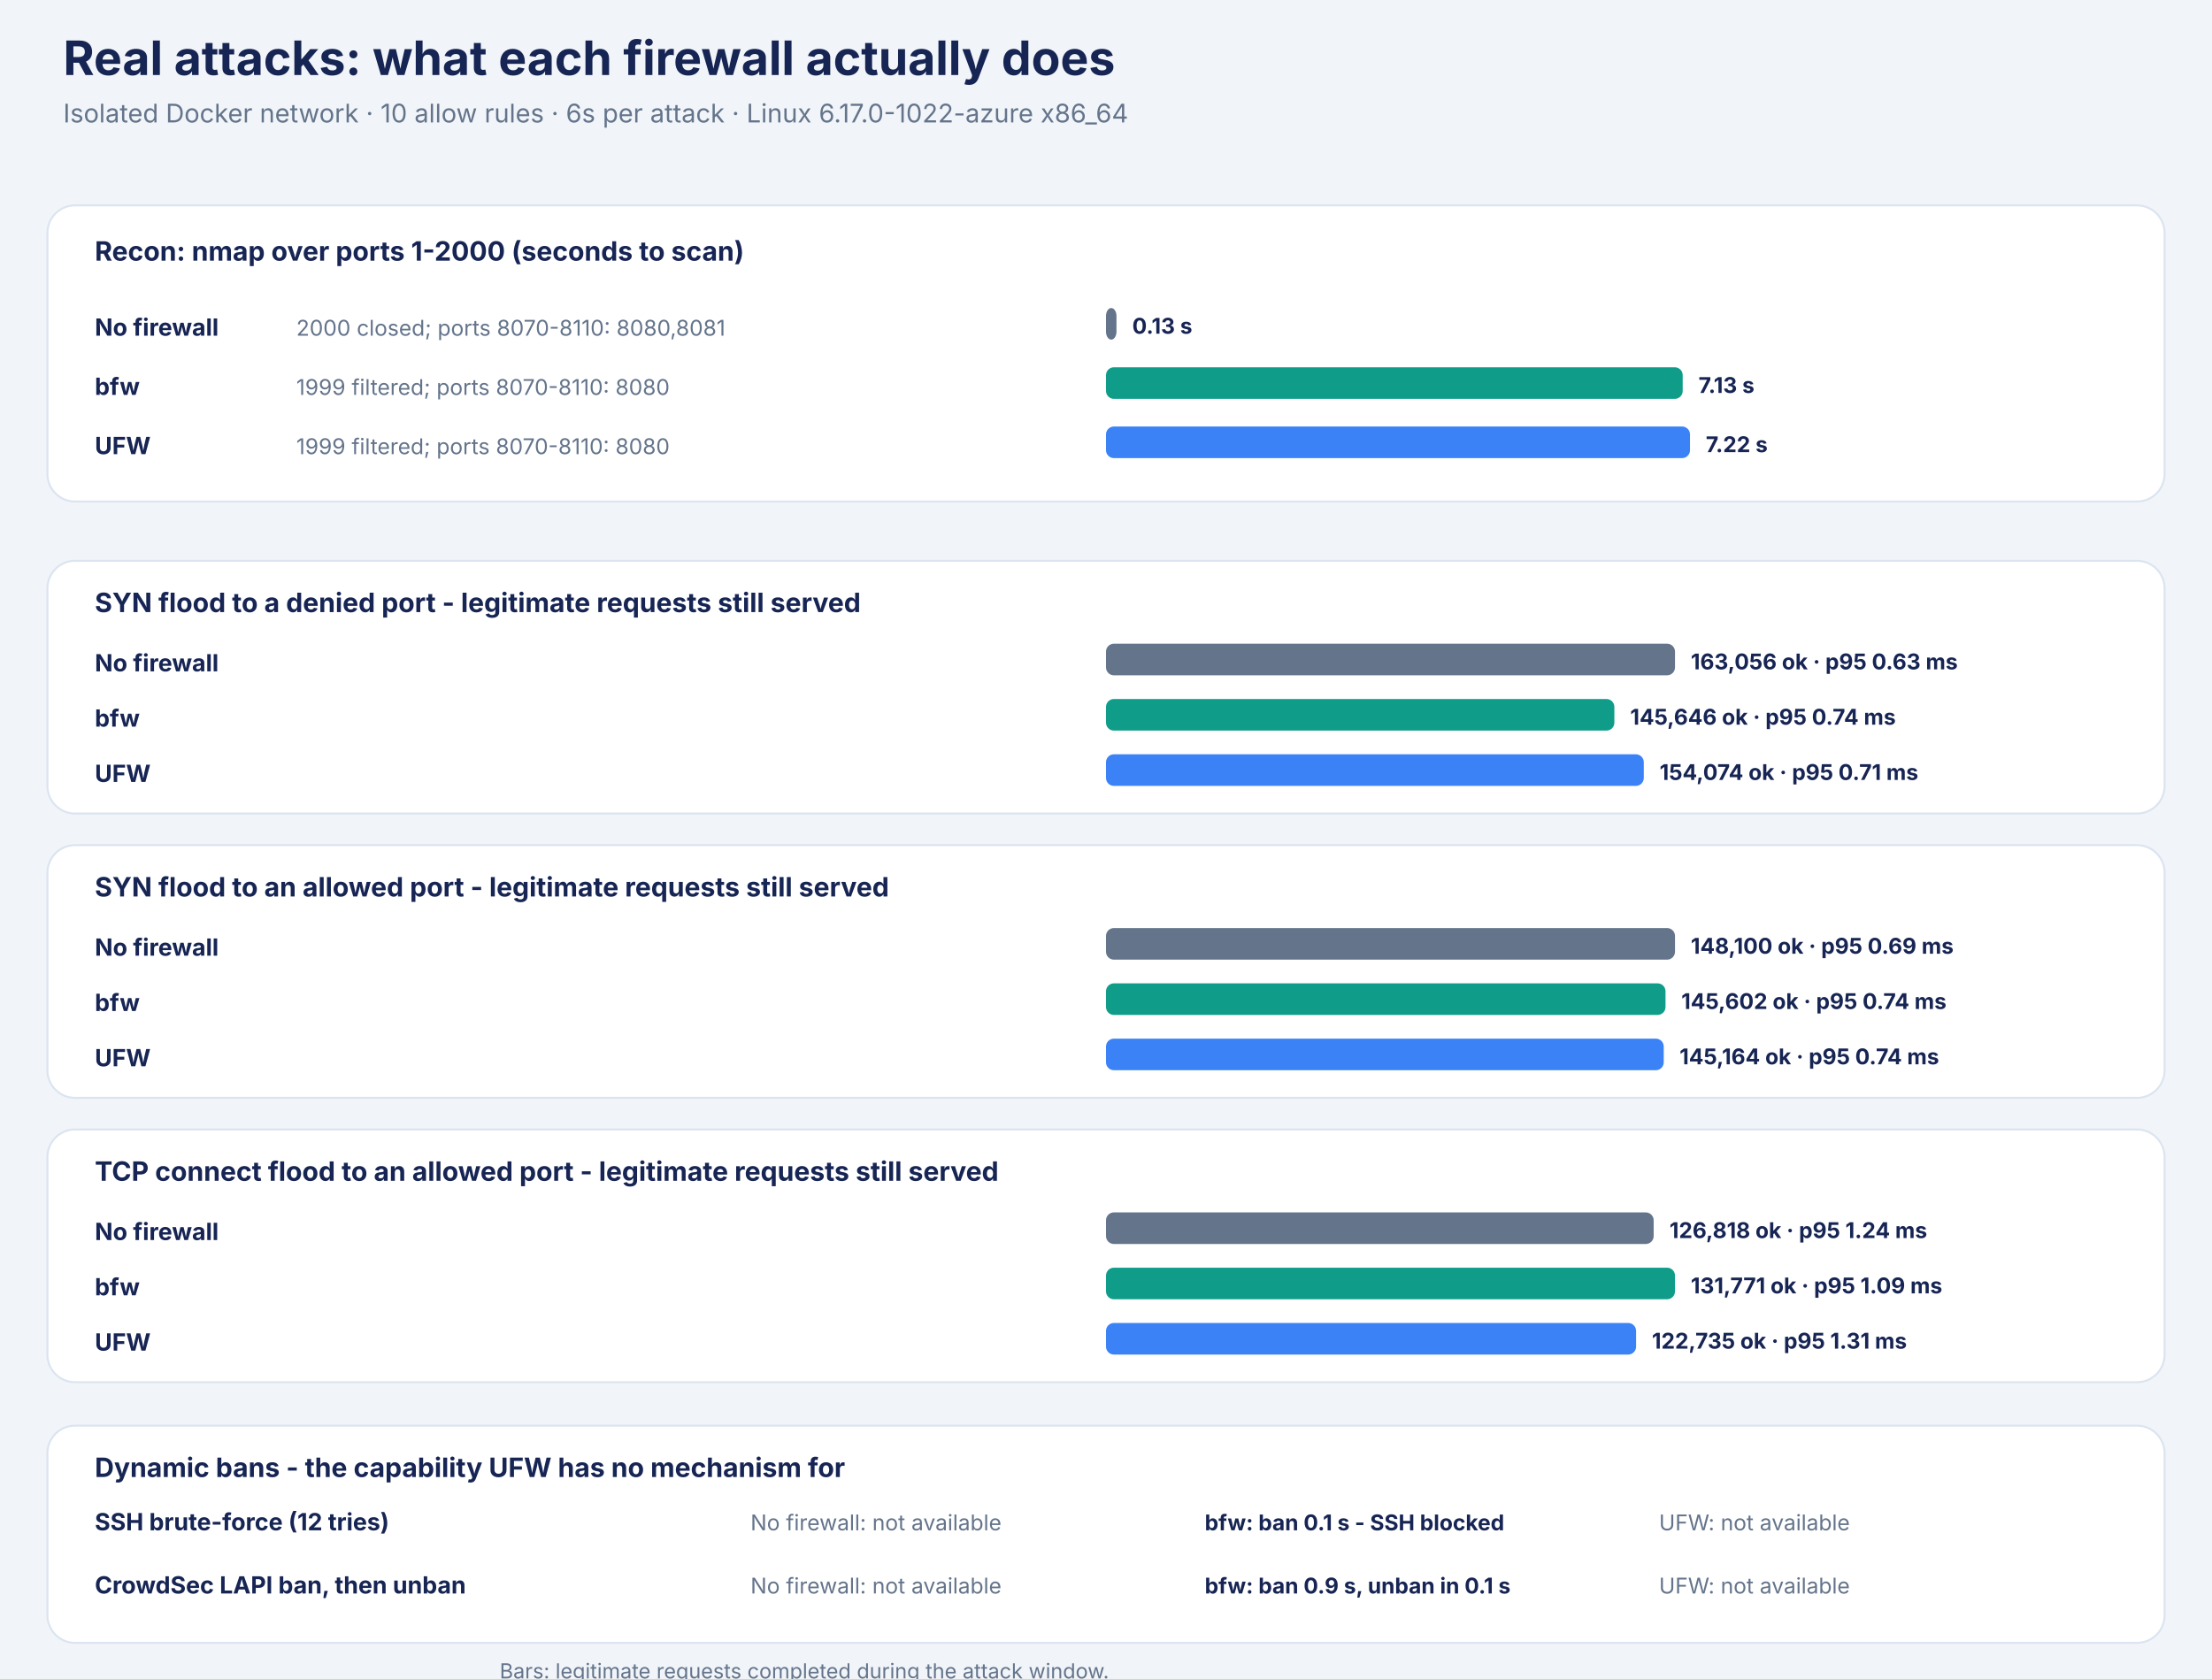
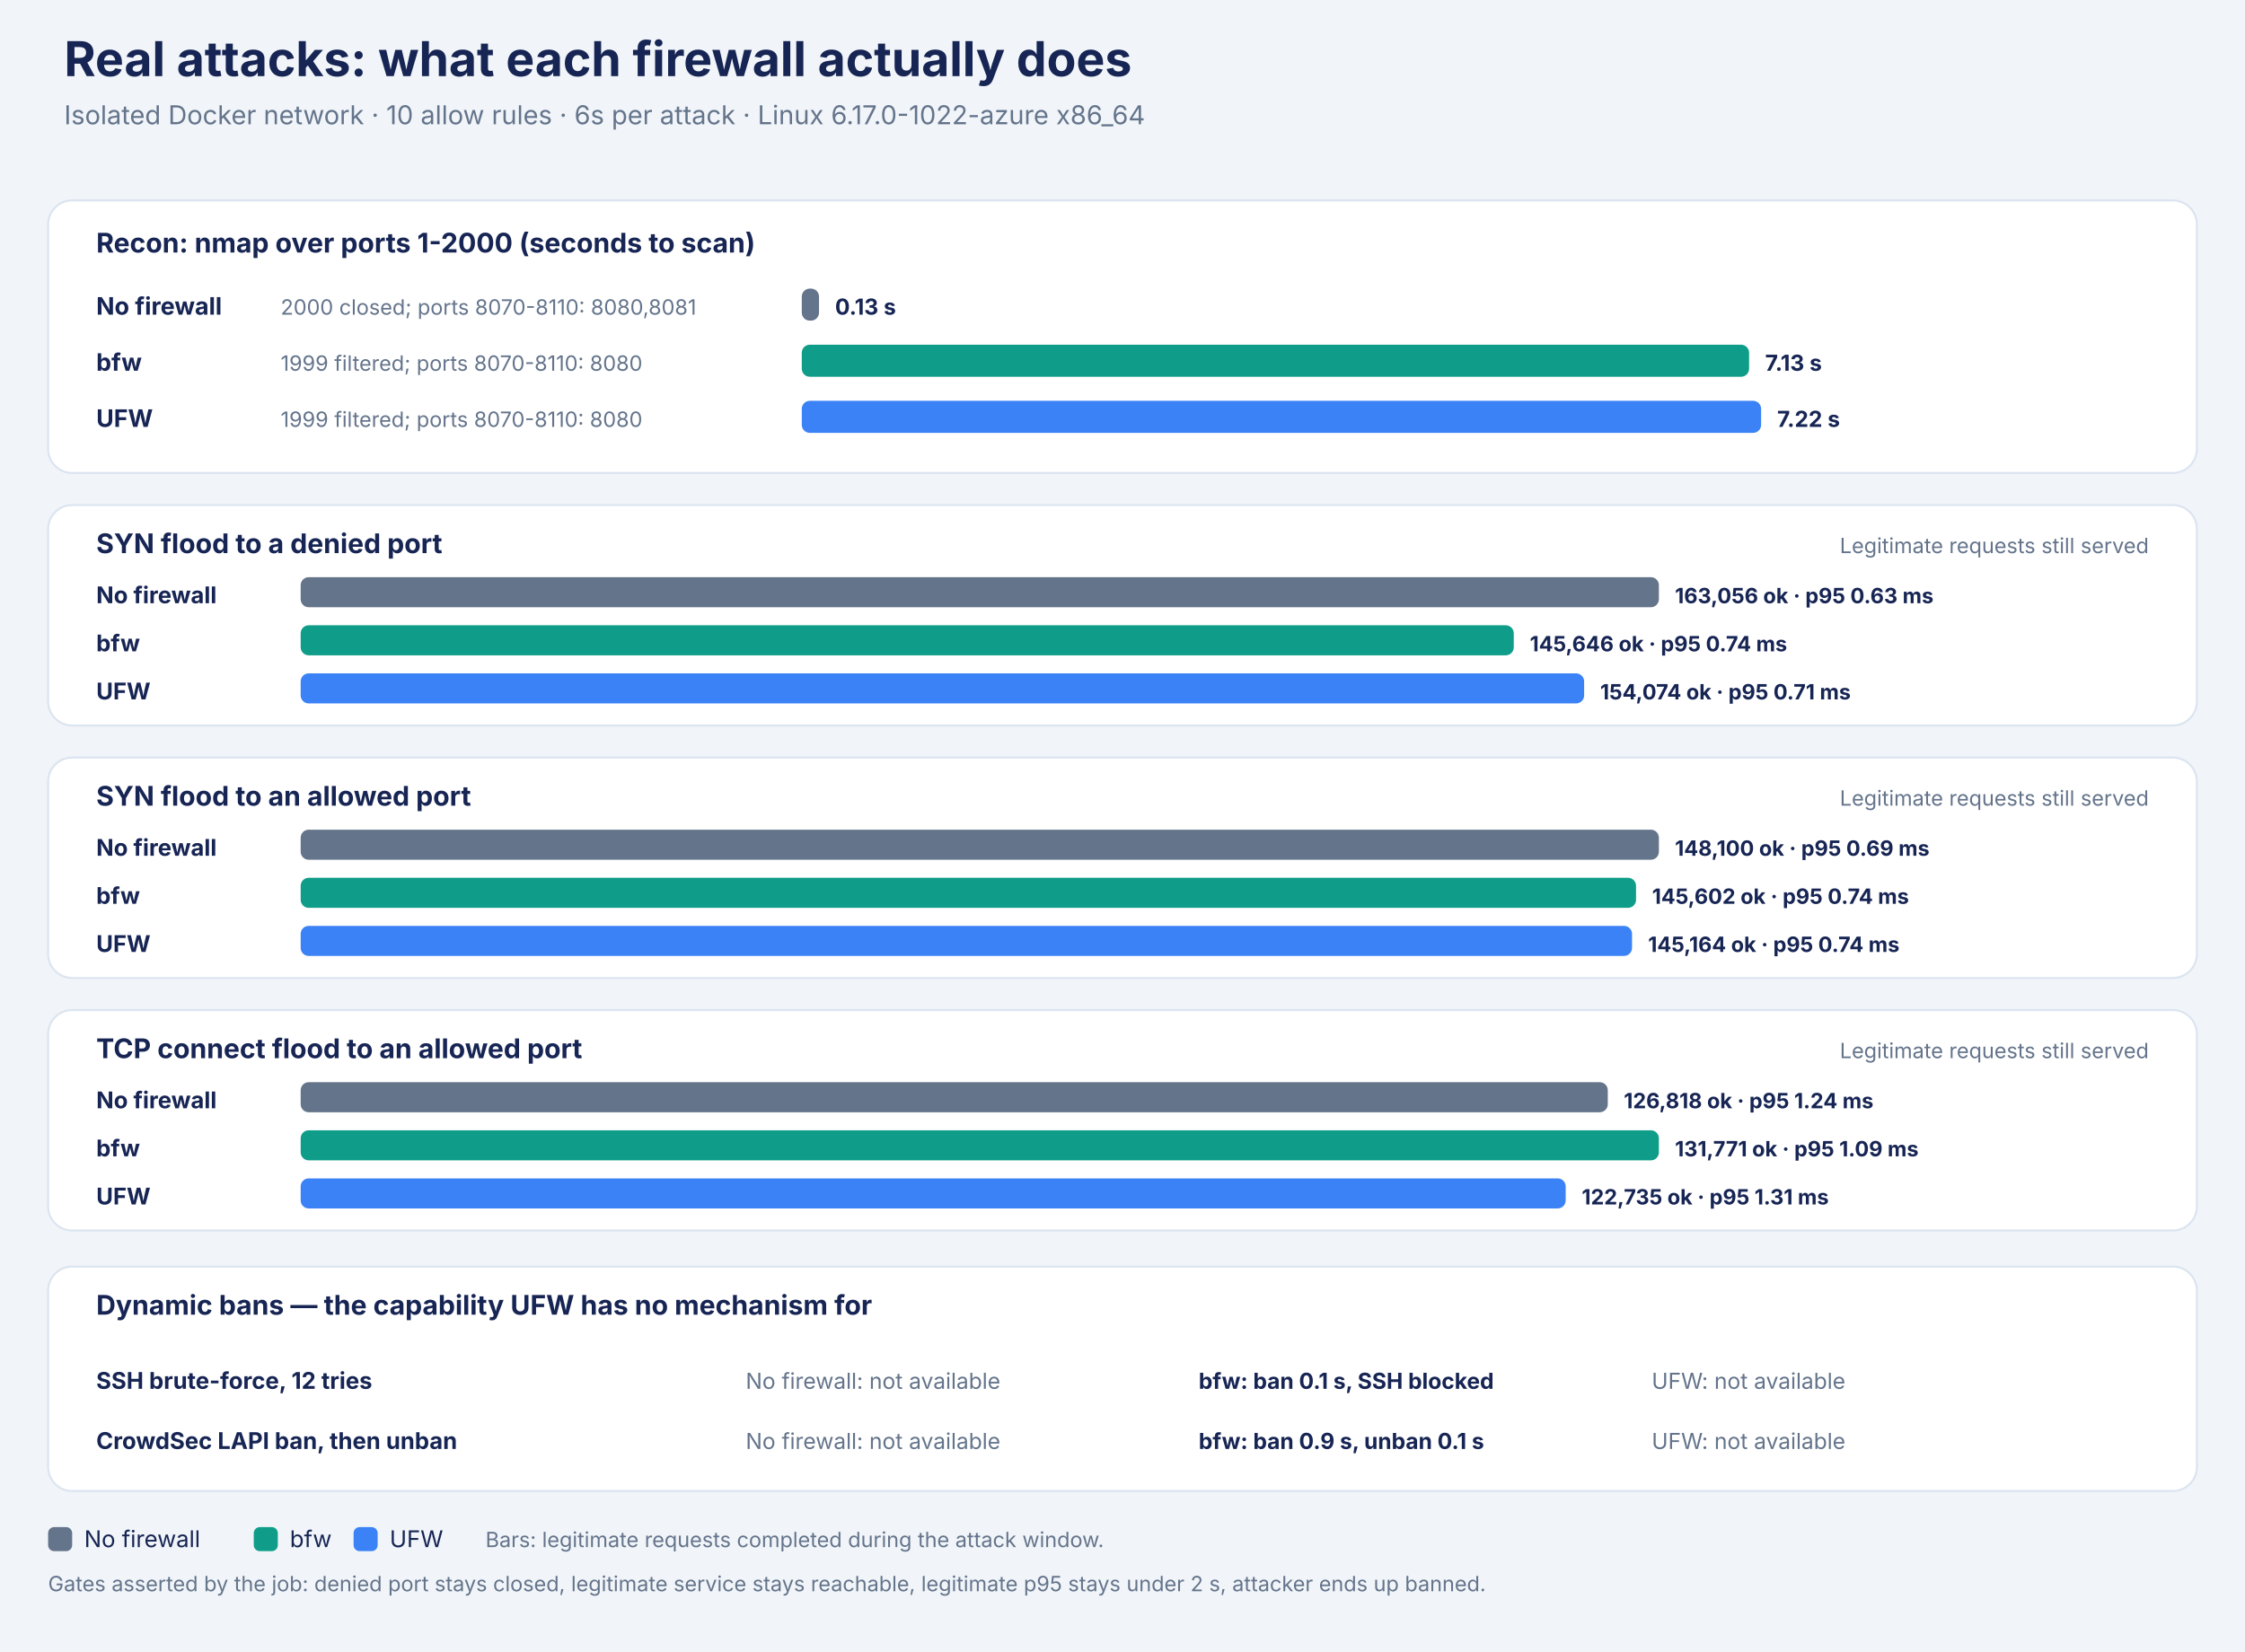
- <svg xmlns="http://www.w3.org/2000/svg" width="1120" height="850" viewBox="0 0 1120 850" role="img" aria-labelledby="title desc">
+ <svg xmlns="http://www.w3.org/2000/svg" width="1120" height="824" viewBox="0 0 1120 824" role="img" aria-labelledby="title desc">
  <style>
    text { font-family: Inter, ui-sans-serif, system-ui, -apple-system, "Segoe UI", sans-serif; fill: #172554; }
    .muted { fill: #64748b; }
    .panel { fill: #ffffff; stroke: #dbe4f0; stroke-width: 1; }
    .grid { stroke: #e2e8f0; stroke-width: 1; }
    .axis { stroke: #94a3b8; stroke-width: 1.2; }
    .base { fill: #64748b; }
    .bfw { fill: #0f9d8a; }
    .ufw { fill: #3b82f6; }
  </style>
-   <rect width="1120" height="850" fill="#f1f5f9" />
+   <rect width="1120" height="824" fill="#f1f5f9" />
  <text x="32" y="38" font-size="24" font-weight="700">Real attacks: what each firewall actually does</text>
  <text x="32" y="62" font-size="13" class="muted">Isolated Docker network · 10 allow rules · 6s per attack · Linux 6.17.0-1022-azure x86_64</text>
-   <rect class="panel" x="24" y="104" width="1072" height="150" rx="14" />
-   <text x="48" y="132" font-size="13.5" font-weight="650">Recon: nmap over ports 1-2000 (seconds to scan)</text>
-   <text x="48" y="170" font-size="12" font-weight="650">No firewall</text>
-   <text x="150" y="170" font-size="11" class="muted">2000 closed; ports 8070-8110: 8080,8081</text>
-   <rect x="560" y="156" width="5.3" height="16" rx="4" fill="#64748b" />
-   <text x="573.3" y="169" font-size="11" font-weight="650" fill="#64748b">0.13 s</text>
-   <text x="48" y="200" font-size="12" font-weight="650">bfw</text>
-   <text x="150" y="200" font-size="11" class="muted">1999 filtered; ports 8070-8110: 8080</text>
-   <rect x="560" y="186" width="292.0" height="16" rx="4" fill="#0f9d8a" />
-   <text x="860.0" y="199" font-size="11" font-weight="650" fill="#0f9d8a">7.13 s</text>
-   <text x="48" y="230" font-size="12" font-weight="650">UFW</text>
-   <text x="150" y="230" font-size="11" class="muted">1999 filtered; ports 8070-8110: 8080</text>
-   <rect x="560" y="216" width="295.7" height="16" rx="4" fill="#3b82f6" />
-   <text x="863.7" y="229" font-size="11" font-weight="650" fill="#3b82f6">7.22 s</text>
-   <rect class="panel" x="24" y="284" width="1072" height="128" rx="14" />
-   <text x="48" y="310" font-size="13.5" font-weight="650">SYN flood to a denied port - legitimate requests still served</text>
-   <text x="48" y="340" font-size="12" font-weight="650">No firewall</text>
-   <rect x="560" y="326" width="288.1" height="16" rx="4" fill="#64748b" />
-   <text x="856.1" y="339" font-size="11" font-weight="650" fill="#64748b">163,056 ok · p95 0.63 ms</text>
-   <text x="48" y="368" font-size="12" font-weight="650">bfw</text>
-   <rect x="560" y="354" width="257.4" height="16" rx="4" fill="#0f9d8a" />
-   <text x="825.4" y="367" font-size="11" font-weight="650" fill="#0f9d8a">145,646 ok · p95 0.74 ms</text>
-   <text x="48" y="396" font-size="12" font-weight="650">UFW</text>
-   <rect x="560" y="382" width="272.3" height="16" rx="4" fill="#3b82f6" />
-   <text x="840.3" y="395" font-size="11" font-weight="650" fill="#3b82f6">154,074 ok · p95 0.71 ms</text>
-   <rect class="panel" x="24" y="428" width="1072" height="128" rx="14" />
-   <text x="48" y="454" font-size="13.5" font-weight="650">SYN flood to an allowed port - legitimate requests still served</text>
-   <text x="48" y="484" font-size="12" font-weight="650">No firewall</text>
-   <rect x="560" y="470" width="288.1" height="16" rx="4" fill="#64748b" />
-   <text x="856.1" y="483" font-size="11" font-weight="650" fill="#64748b">148,100 ok · p95 0.69 ms</text>
-   <text x="48" y="512" font-size="12" font-weight="650">bfw</text>
-   <rect x="560" y="498" width="283.3" height="16" rx="4" fill="#0f9d8a" />
-   <text x="851.3" y="511" font-size="11" font-weight="650" fill="#0f9d8a">145,602 ok · p95 0.74 ms</text>
-   <text x="48" y="540" font-size="12" font-weight="650">UFW</text>
-   <rect x="560" y="526" width="282.4" height="16" rx="4" fill="#3b82f6" />
-   <text x="850.4" y="539" font-size="11" font-weight="650" fill="#3b82f6">145,164 ok · p95 0.74 ms</text>
-   <rect class="panel" x="24" y="572" width="1072" height="128" rx="14" />
-   <text x="48" y="598" font-size="13.5" font-weight="650">TCP connect flood to an allowed port - legitimate requests still served</text>
-   <text x="48" y="628" font-size="12" font-weight="650">No firewall</text>
-   <rect x="560" y="614" width="277.3" height="16" rx="4" fill="#64748b" />
-   <text x="845.3" y="627" font-size="11" font-weight="650" fill="#64748b">126,818 ok · p95 1.24 ms</text>
-   <text x="48" y="656" font-size="12" font-weight="650">bfw</text>
-   <rect x="560" y="642" width="288.1" height="16" rx="4" fill="#0f9d8a" />
-   <text x="856.1" y="655" font-size="11" font-weight="650" fill="#0f9d8a">131,771 ok · p95 1.09 ms</text>
-   <text x="48" y="684" font-size="12" font-weight="650">UFW</text>
-   <rect x="560" y="670" width="268.4" height="16" rx="4" fill="#3b82f6" />
-   <text x="836.4" y="683" font-size="11" font-weight="650" fill="#3b82f6">122,735 ok · p95 1.31 ms</text>
-   <rect class="panel" x="24" y="722" width="1072" height="110" rx="14" />
-   <text x="48" y="748" font-size="13.5" font-weight="650">Dynamic bans - the capability UFW has no mechanism for</text>
-   <text x="48" y="775" font-size="12" font-weight="650">SSH brute-force (12 tries)</text>
-   <text x="380" y="775" font-size="11" class="muted">No firewall: not available</text>
-   <text x="610" y="775" font-size="11" font-weight="650" fill="#0f9d8a">bfw: ban 0.1 s - SSH blocked</text>
-   <text x="840" y="775" font-size="11" class="muted">UFW: not available</text>
-   <text x="48" y="807" font-size="12" font-weight="650">CrowdSec LAPI ban, then unban</text>
-   <text x="380" y="807" font-size="11" class="muted">No firewall: not available</text>
-   <text x="610" y="807" font-size="11" font-weight="650" fill="#0f9d8a">bfw: ban 0.9 s, unban in 0.1 s</text>
-   <text x="840" y="807" font-size="11" class="muted">UFW: not available</text>
-   <text x="253" y="850" font-size="10.5" class="muted">Bars: legitimate requests completed during the attack window.</text>
-   <text x="24" y="872" font-size="10.5" class="muted">Gates asserted by the job: denied port stays closed, legitimate service stays reachable, legitimate p95 stays under 2 s, attacker ends up banned.</text>
+   <rect class="panel" x="24" y="100" width="1072" height="136" rx="12" />
+   <text x="48" y="126" font-size="13.5" font-weight="650">Recon: nmap over ports 1-2000 (seconds to scan)</text>
+   <text x="48" y="157" font-size="12" font-weight="650">No firewall</text>
+   <text x="140" y="157" font-size="10.5" class="muted">2000 closed; ports 8070-8110: 8080,8081</text>
+   <rect x="400" y="144" width="8.6" height="16" rx="4" fill="#64748b" />
+   <text x="416.6" y="157" font-size="11" font-weight="650" fill="#64748b">0.13 s</text>
+   <text x="48" y="185" font-size="12" font-weight="650">bfw</text>
+   <text x="140" y="185" font-size="10.5" class="muted">1999 filtered; ports 8070-8110: 8080</text>
+   <rect x="400" y="172" width="472.6" height="16" rx="4" fill="#0f9d8a" />
+   <text x="880.6" y="185" font-size="11" font-weight="650" fill="#0f9d8a">7.13 s</text>
+   <text x="48" y="213" font-size="12" font-weight="650">UFW</text>
+   <text x="140" y="213" font-size="10.5" class="muted">1999 filtered; ports 8070-8110: 8080</text>
+   <rect x="400" y="200" width="478.6" height="16" rx="4" fill="#3b82f6" />
+   <text x="886.6" y="213" font-size="11" font-weight="650" fill="#3b82f6">7.22 s</text>
+   <rect class="panel" x="24" y="252" width="1072" height="110" rx="12" />
+   <text x="48" y="276" font-size="13.5" font-weight="650">SYN flood to a denied port</text>
+   <text x="1072" y="276" text-anchor="end" font-size="10.5" class="muted">Legitimate requests still served</text>
+   <text x="48" y="301" font-size="11.5" font-weight="650">No firewall</text>
+   <rect x="150" y="288" width="677.6" height="15" rx="4" fill="#64748b" />
+   <text x="835.6" y="301" font-size="10.5" font-weight="650" fill="#64748b">163,056 ok · p95 0.63 ms</text>
+   <text x="48" y="325" font-size="11.5" font-weight="650">bfw</text>
+   <rect x="150" y="312" width="605.2" height="15" rx="4" fill="#0f9d8a" />
+   <text x="763.2" y="325" font-size="10.5" font-weight="650" fill="#0f9d8a">145,646 ok · p95 0.74 ms</text>
+   <text x="48" y="349" font-size="11.5" font-weight="650">UFW</text>
+   <rect x="150" y="336" width="640.3" height="15" rx="4" fill="#3b82f6" />
+   <text x="798.3" y="349" font-size="10.5" font-weight="650" fill="#3b82f6">154,074 ok · p95 0.71 ms</text>
+   <rect class="panel" x="24" y="378" width="1072" height="110" rx="12" />
+   <text x="48" y="402" font-size="13.5" font-weight="650">SYN flood to an allowed port</text>
+   <text x="1072" y="402" text-anchor="end" font-size="10.5" class="muted">Legitimate requests still served</text>
+   <text x="48" y="427" font-size="11.5" font-weight="650">No firewall</text>
+   <rect x="150" y="414" width="677.6" height="15" rx="4" fill="#64748b" />
+   <text x="835.6" y="427" font-size="10.5" font-weight="650" fill="#64748b">148,100 ok · p95 0.69 ms</text>
+   <text x="48" y="451" font-size="11.5" font-weight="650">bfw</text>
+   <rect x="150" y="438" width="666.2" height="15" rx="4" fill="#0f9d8a" />
+   <text x="824.2" y="451" font-size="10.5" font-weight="650" fill="#0f9d8a">145,602 ok · p95 0.74 ms</text>
+   <text x="48" y="475" font-size="11.5" font-weight="650">UFW</text>
+   <rect x="150" y="462" width="664.2" height="15" rx="4" fill="#3b82f6" />
+   <text x="822.2" y="475" font-size="10.5" font-weight="650" fill="#3b82f6">145,164 ok · p95 0.74 ms</text>
+   <rect class="panel" x="24" y="504" width="1072" height="110" rx="12" />
+   <text x="48" y="528" font-size="13.5" font-weight="650">TCP connect flood to an allowed port</text>
+   <text x="1072" y="528" text-anchor="end" font-size="10.5" class="muted">Legitimate requests still served</text>
+   <text x="48" y="553" font-size="11.5" font-weight="650">No firewall</text>
+   <rect x="150" y="540" width="652.1" height="15" rx="4" fill="#64748b" />
+   <text x="810.1" y="553" font-size="10.5" font-weight="650" fill="#64748b">126,818 ok · p95 1.24 ms</text>
+   <text x="48" y="577" font-size="11.5" font-weight="650">bfw</text>
+   <rect x="150" y="564" width="677.6" height="15" rx="4" fill="#0f9d8a" />
+   <text x="835.6" y="577" font-size="10.5" font-weight="650" fill="#0f9d8a">131,771 ok · p95 1.09 ms</text>
+   <text x="48" y="601" font-size="11.5" font-weight="650">UFW</text>
+   <rect x="150" y="588" width="631.1" height="15" rx="4" fill="#3b82f6" />
+   <text x="789.1" y="601" font-size="10.5" font-weight="650" fill="#3b82f6">122,735 ok · p95 1.31 ms</text>
+   <rect class="panel" x="24" y="632" width="1072" height="112" rx="12" />
+   <text x="48" y="656" font-size="13.5" font-weight="650">Dynamic bans — the capability UFW has no mechanism for</text>
+   <text x="48" y="693" font-size="11.5" font-weight="650">SSH brute-force, 12 tries</text>
+   <text x="372" y="693" font-size="11" class="muted">No firewall: not available</text>
+   <text x="598" y="693" font-size="11" font-weight="650" fill="#0f9d8a">bfw: ban 0.1 s, SSH blocked</text>
+   <text x="824" y="693" font-size="11" class="muted">UFW: not available</text>
+   <text x="48" y="723" font-size="11.5" font-weight="650">CrowdSec LAPI ban, then unban</text>
+   <text x="372" y="723" font-size="11" class="muted">No firewall: not available</text>
+   <text x="598" y="723" font-size="11" font-weight="650" fill="#0f9d8a">bfw: ban 0.9 s, unban 0.1 s</text>
+   <text x="824" y="723" font-size="11" class="muted">UFW: not available</text>
+   <rect x="24" y="762" width="12" height="12" rx="3" class="base" />
+   <text x="42" y="772" font-size="11.5">No firewall</text>
+   <rect x="126.6" y="762" width="12" height="12" rx="3" class="bfw" />
+   <text x="144.6" y="772" font-size="11.5">bfw</text>
+   <rect x="176.4" y="762" width="12" height="12" rx="3" class="ufw" />
+   <text x="194.4" y="772" font-size="11.5">UFW</text>
+   <text x="242.2" y="772" font-size="10.5" class="muted">Bars: legitimate requests completed during the attack window.</text>
+   <text x="24" y="794" font-size="10.5" class="muted">Gates asserted by the job: denied port stays closed, legitimate service stays reachable, legitimate p95 stays under 2 s, attacker ends up banned.</text>
</svg>
